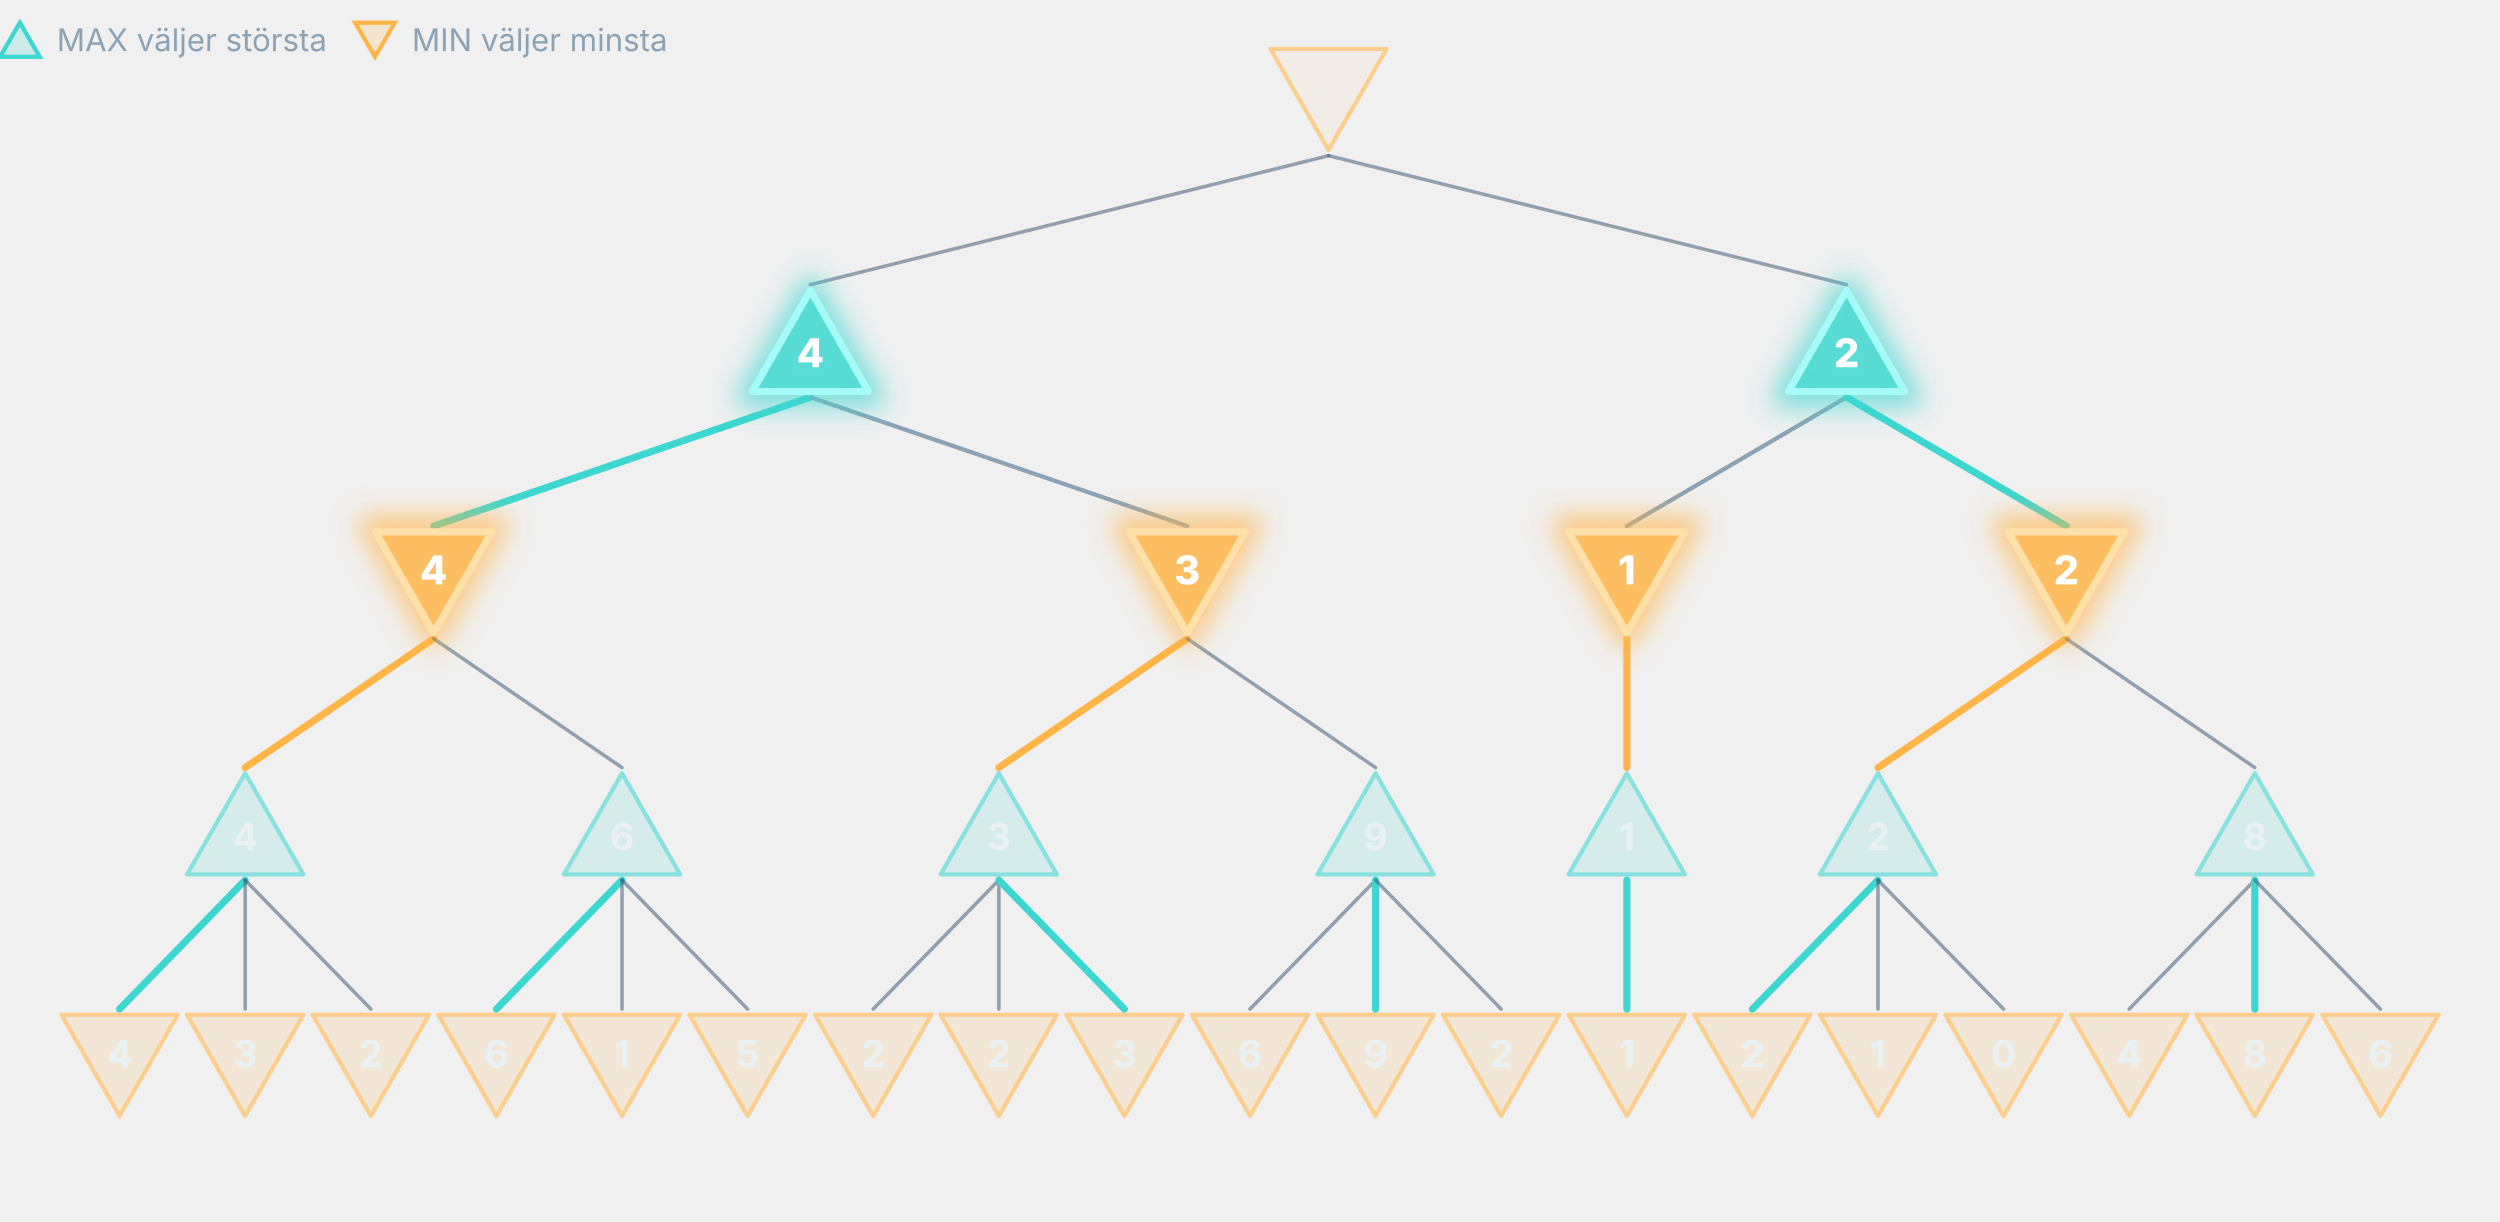
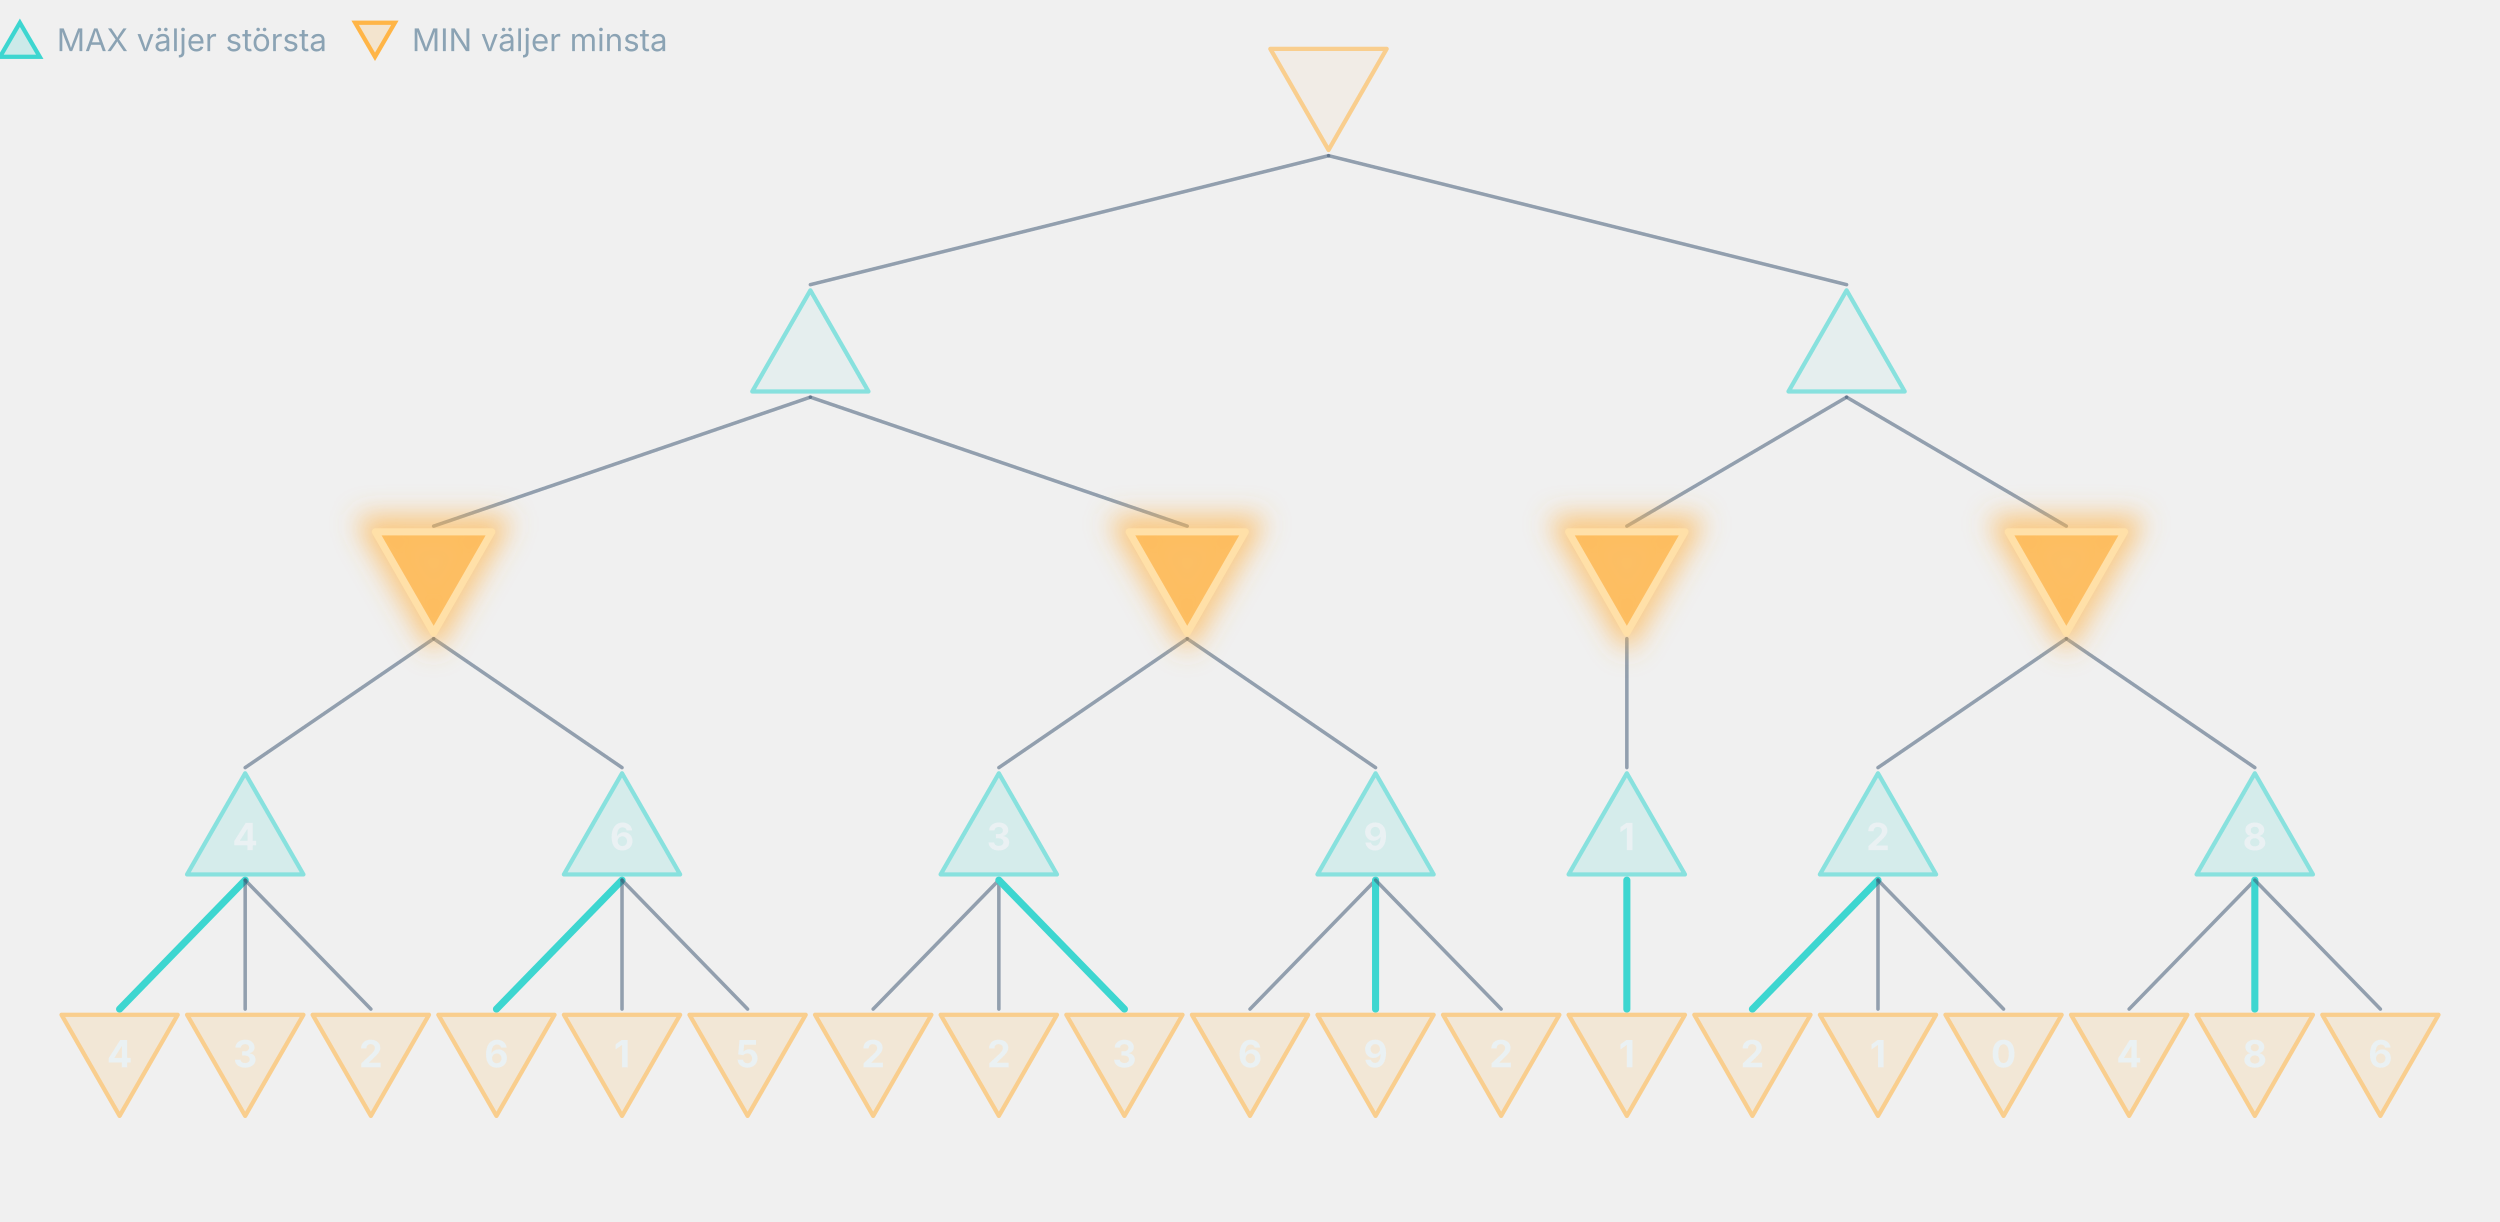
<svg xmlns="http://www.w3.org/2000/svg" viewBox="0 0 1760 860" width="1760" height="860" role="img">
  <defs>
    <filter id="glow" x="-40%" y="-40%" width="180%" height="180%">
      <feGaussianBlur stdDeviation="9" />
    </filter>
    <filter id="soft" x="-20%" y="-20%" width="140%" height="140%">
      <feGaussianBlur stdDeviation="4" />
    </filter>
  </defs>
+   <style>.pulse{animation:pulse 1.7s ease-out infinite}@keyframes pulse{0%{stroke-opacity:.95;stroke-width:3}70%{stroke-opacity:0;stroke-width:30}100%{stroke-opacity:0;stroke-width:30}}@media (prefers-reduced-motion:reduce){.pulse{animation:none;stroke-opacity:.7;stroke-width:9}}</style>
  <g transform="translate(0,30)">
    <polygon points="14,-14 28,10 0,10" fill="#3DD6D0" fill-opacity=".2" stroke="#3DD6D0" stroke-width="3" />
    <text x="40.0" y="6.0" font-family="'IBM Plex Sans','Segoe UI',Inter,Helvetica,Arial,sans-serif" font-size="22" font-weight="400" fill="#8BA3B4" text-anchor="start">MAX väljer största</text>
    <polygon points="250,-14 278,-14 264,10" fill="#FFB547" fill-opacity=".2" stroke="#FFB547" stroke-width="3" />
    <text x="290.0" y="6.0" font-family="'IBM Plex Sans','Segoe UI',Inter,Helvetica,Arial,sans-serif" font-size="22" font-weight="400" fill="#8BA3B4" text-anchor="start">MIN väljer minsta</text>
  </g>
  <path data-edge="r000:r0000" d="M172.6,619.6L84.2,710.4" stroke="#3DD6D0" stroke-width="5" stroke-linecap="round" fill="none" opacity="1" />
  <path data-edge="r000:r0001" d="M172.6,619.6L172.6,710.4" stroke="#3B5572" stroke-width="2.5" stroke-linecap="round" fill="none" opacity="0.52" />
  <path data-edge="r000:r0002" d="M172.6,619.6L261.1,710.4" stroke="#3B5572" stroke-width="2.5" stroke-linecap="round" fill="none" opacity="0.52" />
-   <path data-edge="r00:r000" d="M305.3,449.6L172.6,540.4" stroke="#FFB547" stroke-width="5" stroke-linecap="round" fill="none" opacity="1" />
+   <path data-edge="r00:r000" d="M305.3,449.6L172.6,540.4" stroke="#3B5572" stroke-width="2.5" stroke-linecap="round" fill="none" opacity="0.52" />
  <path data-edge="r001:r0010" d="M437.9,619.6L349.5,710.4" stroke="#3DD6D0" stroke-width="5" stroke-linecap="round" fill="none" opacity="1" />
  <path data-edge="r001:r0011" d="M437.9,619.6L437.9,710.4" stroke="#3B5572" stroke-width="2.5" stroke-linecap="round" fill="none" opacity="0.52" />
  <path data-edge="r001:r0012" d="M437.9,619.6L526.3,710.4" stroke="#3B5572" stroke-width="2.5" stroke-linecap="round" fill="none" opacity="0.52" />
  <path data-edge="r00:r001" d="M305.3,449.6L437.9,540.4" stroke="#3B5572" stroke-width="2.5" stroke-linecap="round" fill="none" opacity="0.52" />
-   <path data-edge="r0:r00" d="M570.5,279.6L305.3,370.4" stroke="#3DD6D0" stroke-width="5" stroke-linecap="round" fill="none" opacity="1" />
+   <path data-edge="r0:r00" d="M570.5,279.6L305.3,370.4" stroke="#3B5572" stroke-width="2.5" stroke-linecap="round" fill="none" opacity="0.52" />
  <path data-edge="r010:r0100" d="M703.2,619.6L614.7,710.4" stroke="#3B5572" stroke-width="2.5" stroke-linecap="round" fill="none" opacity="0.52" />
  <path data-edge="r010:r0101" d="M703.2,619.6L703.2,710.4" stroke="#3B5572" stroke-width="2.5" stroke-linecap="round" fill="none" opacity="0.52" />
  <path data-edge="r010:r0102" d="M703.2,619.6L791.6,710.4" stroke="#3DD6D0" stroke-width="5" stroke-linecap="round" fill="none" opacity="1" />
-   <path data-edge="r01:r010" d="M835.8,449.6L703.2,540.4" stroke="#FFB547" stroke-width="5" stroke-linecap="round" fill="none" opacity="1" />
+   <path data-edge="r01:r010" d="M835.8,449.6L703.2,540.4" stroke="#3B5572" stroke-width="2.5" stroke-linecap="round" fill="none" opacity="0.52" />
  <path data-edge="r011:r0110" d="M968.4,619.6L880.0,710.4" stroke="#3B5572" stroke-width="2.5" stroke-linecap="round" fill="none" opacity="0.52" />
  <path data-edge="r011:r0111" d="M968.4,619.6L968.4,710.4" stroke="#3DD6D0" stroke-width="5" stroke-linecap="round" fill="none" opacity="1" />
  <path data-edge="r011:r0112" d="M968.4,619.6L1056.8,710.4" stroke="#3B5572" stroke-width="2.5" stroke-linecap="round" fill="none" opacity="0.52" />
  <path data-edge="r01:r011" d="M835.8,449.6L968.4,540.4" stroke="#3B5572" stroke-width="2.5" stroke-linecap="round" fill="none" opacity="0.52" />
-   <path data-edge="r0:r01" d="M570.5,279.6L835.8,370.4" stroke="#8BA3B4" stroke-width="3" stroke-linecap="round" fill="none" opacity="1" />
+   <path data-edge="r0:r01" d="M570.5,279.6L835.8,370.4" stroke="#3B5572" stroke-width="2.5" stroke-linecap="round" fill="none" opacity="0.52" />
  <path data-edge="r:r0" d="M935.3,109.6L570.5,200.4" stroke="#3B5572" stroke-width="2.5" stroke-linecap="round" fill="none" opacity="0.52" />
  <path data-edge="r100:r1000" d="M1145.3,619.6L1145.3,710.4" stroke="#3DD6D0" stroke-width="5" stroke-linecap="round" fill="none" opacity="1" />
-   <path data-edge="r10:r100" d="M1145.3,449.6L1145.3,540.4" stroke="#FFB547" stroke-width="5" stroke-linecap="round" fill="none" opacity="1" />
-   <path data-edge="r1:r10" d="M1300.0,279.6L1145.3,370.4" stroke="#8BA3B4" stroke-width="3" stroke-linecap="round" fill="none" opacity="1" />
+   <path data-edge="r10:r100" d="M1145.3,449.6L1145.3,540.4" stroke="#3B5572" stroke-width="2.5" stroke-linecap="round" fill="none" opacity="0.52" />
+   <path data-edge="r1:r10" d="M1300.0,279.6L1145.3,370.4" stroke="#3B5572" stroke-width="2.5" stroke-linecap="round" fill="none" opacity="0.52" />
  <path data-edge="r110:r1100" d="M1322.1,619.6L1233.7,710.4" stroke="#3DD6D0" stroke-width="5" stroke-linecap="round" fill="none" opacity="1" />
  <path data-edge="r110:r1101" d="M1322.1,619.6L1322.1,710.4" stroke="#3B5572" stroke-width="2.5" stroke-linecap="round" fill="none" opacity="0.52" />
  <path data-edge="r110:r1102" d="M1322.1,619.6L1410.5,710.4" stroke="#3B5572" stroke-width="2.5" stroke-linecap="round" fill="none" opacity="0.52" />
-   <path data-edge="r11:r110" d="M1454.7,449.6L1322.1,540.4" stroke="#FFB547" stroke-width="5" stroke-linecap="round" fill="none" opacity="1" />
+   <path data-edge="r11:r110" d="M1454.7,449.6L1322.1,540.4" stroke="#3B5572" stroke-width="2.5" stroke-linecap="round" fill="none" opacity="0.52" />
  <path data-edge="r111:r1110" d="M1587.4,619.6L1498.9,710.4" stroke="#3B5572" stroke-width="2.5" stroke-linecap="round" fill="none" opacity="0.52" />
  <path data-edge="r111:r1111" d="M1587.4,619.6L1587.4,710.4" stroke="#3DD6D0" stroke-width="5" stroke-linecap="round" fill="none" opacity="1" />
  <path data-edge="r111:r1112" d="M1587.4,619.6L1675.8,710.4" stroke="#3B5572" stroke-width="2.5" stroke-linecap="round" fill="none" opacity="0.52" />
  <path data-edge="r11:r111" d="M1454.7,449.6L1587.4,540.4" stroke="#3B5572" stroke-width="2.5" stroke-linecap="round" fill="none" opacity="0.52" />
-   <path data-edge="r1:r11" d="M1300.0,279.6L1454.7,370.4" stroke="#3DD6D0" stroke-width="5" stroke-linecap="round" fill="none" opacity="1" />
+   <path data-edge="r1:r11" d="M1300.0,279.6L1454.7,370.4" stroke="#3B5572" stroke-width="2.5" stroke-linecap="round" fill="none" opacity="0.52" />
  <path data-edge="r:r1" d="M935.3,109.6L1300.0,200.4" stroke="#3B5572" stroke-width="2.5" stroke-linecap="round" fill="none" opacity="0.52" />
-   <polygon data-focus-node="r1" points="1300.0,198.7 1347.5,281.3 1252.5,281.3" fill="#3DD6D0" fill-opacity=".55" stroke="#3DD6D0" stroke-width="14" stroke-opacity=".5" stroke-linejoin="round" filter="url(#glow)" />
  <polygon data-focus-node="r10" points="1097.8,368.7 1192.7,368.7 1145.3,451.3" fill="#FFB547" fill-opacity=".55" stroke="#FFB547" stroke-width="14" stroke-opacity=".5" stroke-linejoin="round" filter="url(#glow)" />
  <polygon data-focus-node="r11" points="1407.3,368.7 1502.2,368.7 1454.7,451.3" fill="#FFB547" fill-opacity=".55" stroke="#FFB547" stroke-width="14" stroke-opacity=".5" stroke-linejoin="round" filter="url(#glow)" />
  <polygon data-focus-node="r01" points="788.3,368.7 883.3,368.7 835.8,451.3" fill="#FFB547" fill-opacity=".55" stroke="#FFB547" stroke-width="14" stroke-opacity=".5" stroke-linejoin="round" filter="url(#glow)" />
  <polygon data-focus-node="r00" points="257.8,368.7 352.7,368.7 305.3,451.3" fill="#FFB547" fill-opacity=".55" stroke="#FFB547" stroke-width="14" stroke-opacity=".5" stroke-linejoin="round" filter="url(#glow)" />
-   <polygon data-focus-node="r0" points="570.5,198.7 618.0,281.3 523.1,281.3" fill="#3DD6D0" fill-opacity=".55" stroke="#3DD6D0" stroke-width="14" stroke-opacity=".5" stroke-linejoin="round" filter="url(#glow)" />
  <g data-node="r0000" opacity="0.58">
    <polygon points="43.3,714.4 125.1,714.4 84.2,785.6" fill="#FFB547" fill-opacity="0.26" stroke="#FFB547" stroke-width="3" stroke-linejoin="round" />
    <text x="84.2" y="751.4" font-family="'IBM Plex Sans','Segoe UI',Inter,Helvetica,Arial,sans-serif" font-size="26.4" font-weight="700" fill="#E6F1F5" text-anchor="middle">4</text>
  </g>
  <g data-node="r0001" opacity="0.58">
    <polygon points="131.7,714.4 213.6,714.4 172.6,785.6" fill="#FFB547" fill-opacity="0.26" stroke="#FFB547" stroke-width="3" stroke-linejoin="round" />
    <text x="172.6" y="751.4" font-family="'IBM Plex Sans','Segoe UI',Inter,Helvetica,Arial,sans-serif" font-size="26.4" font-weight="700" fill="#E6F1F5" text-anchor="middle">3</text>
  </g>
  <g data-node="r0002" opacity="0.58">
    <polygon points="220.1,714.4 302.0,714.4 261.1,785.6" fill="#FFB547" fill-opacity="0.26" stroke="#FFB547" stroke-width="3" stroke-linejoin="round" />
    <text x="261.1" y="751.4" font-family="'IBM Plex Sans','Segoe UI',Inter,Helvetica,Arial,sans-serif" font-size="26.4" font-weight="700" fill="#E6F1F5" text-anchor="middle">2</text>
  </g>
  <g data-node="r000" opacity="0.58">
    <polygon points="172.6,544.4 213.6,615.6 131.7,615.6" fill="#3DD6D0" fill-opacity="0.26" stroke="#3DD6D0" stroke-width="3" stroke-linejoin="round" />
    <text x="172.6" y="598.5" font-family="'IBM Plex Sans','Segoe UI',Inter,Helvetica,Arial,sans-serif" font-size="26.4" font-weight="700" fill="#E6F1F5" text-anchor="middle">4</text>
  </g>
  <g data-node="r0010" opacity="0.58">
    <polygon points="308.6,714.4 390.4,714.4 349.5,785.6" fill="#FFB547" fill-opacity="0.26" stroke="#FFB547" stroke-width="3" stroke-linejoin="round" />
    <text x="349.5" y="751.4" font-family="'IBM Plex Sans','Segoe UI',Inter,Helvetica,Arial,sans-serif" font-size="26.4" font-weight="700" fill="#E6F1F5" text-anchor="middle">6</text>
  </g>
  <g data-node="r0011" opacity="0.58">
    <polygon points="397.0,714.4 478.8,714.4 437.9,785.6" fill="#FFB547" fill-opacity="0.26" stroke="#FFB547" stroke-width="3" stroke-linejoin="round" />
    <text x="437.9" y="751.4" font-family="'IBM Plex Sans','Segoe UI',Inter,Helvetica,Arial,sans-serif" font-size="26.4" font-weight="700" fill="#E6F1F5" text-anchor="middle">1</text>
  </g>
  <g data-node="r0012" opacity="0.58">
    <polygon points="485.4,714.4 567.2,714.4 526.3,785.6" fill="#FFB547" fill-opacity="0.26" stroke="#FFB547" stroke-width="3" stroke-linejoin="round" />
    <text x="526.3" y="751.4" font-family="'IBM Plex Sans','Segoe UI',Inter,Helvetica,Arial,sans-serif" font-size="26.4" font-weight="700" fill="#E6F1F5" text-anchor="middle">5</text>
  </g>
  <g data-node="r001" opacity="0.58">
    <polygon points="437.9,544.4 478.8,615.6 397.0,615.6" fill="#3DD6D0" fill-opacity="0.26" stroke="#3DD6D0" stroke-width="3" stroke-linejoin="round" />
    <text x="437.9" y="598.5" font-family="'IBM Plex Sans','Segoe UI',Inter,Helvetica,Arial,sans-serif" font-size="26.4" font-weight="700" fill="#E6F1F5" text-anchor="middle">6</text>
  </g>
  <g data-node="r00" opacity="1">
    <polygon points="264.3,374.4 346.2,374.4 305.3,445.6" fill="#FFB547" fill-opacity=".62" stroke="#FFE0A8" stroke-width="5" stroke-linejoin="round" />
-     <text x="305.3" y="411.4" font-family="'IBM Plex Sans','Segoe UI',Inter,Helvetica,Arial,sans-serif" font-size="27.984" font-weight="800" fill="#FFFFFF" text-anchor="middle">4</text>
  </g>
  <g data-node="r0100" opacity="0.58">
    <polygon points="573.8,714.4 655.7,714.4 614.7,785.6" fill="#FFB547" fill-opacity="0.26" stroke="#FFB547" stroke-width="3" stroke-linejoin="round" />
    <text x="614.7" y="751.4" font-family="'IBM Plex Sans','Segoe UI',Inter,Helvetica,Arial,sans-serif" font-size="26.4" font-weight="700" fill="#E6F1F5" text-anchor="middle">2</text>
  </g>
  <g data-node="r0101" opacity="0.58">
    <polygon points="662.2,714.4 744.1,714.4 703.2,785.6" fill="#FFB547" fill-opacity="0.26" stroke="#FFB547" stroke-width="3" stroke-linejoin="round" />
    <text x="703.2" y="751.4" font-family="'IBM Plex Sans','Segoe UI',Inter,Helvetica,Arial,sans-serif" font-size="26.4" font-weight="700" fill="#E6F1F5" text-anchor="middle">2</text>
  </g>
  <g data-node="r0102" opacity="0.58">
    <polygon points="750.7,714.4 832.5,714.4 791.6,785.6" fill="#FFB547" fill-opacity="0.26" stroke="#FFB547" stroke-width="3" stroke-linejoin="round" />
    <text x="791.6" y="751.4" font-family="'IBM Plex Sans','Segoe UI',Inter,Helvetica,Arial,sans-serif" font-size="26.4" font-weight="700" fill="#E6F1F5" text-anchor="middle">3</text>
  </g>
  <g data-node="r010" opacity="0.58">
    <polygon points="703.2,544.4 744.1,615.6 662.2,615.6" fill="#3DD6D0" fill-opacity="0.26" stroke="#3DD6D0" stroke-width="3" stroke-linejoin="round" />
    <text x="703.2" y="598.5" font-family="'IBM Plex Sans','Segoe UI',Inter,Helvetica,Arial,sans-serif" font-size="26.4" font-weight="700" fill="#E6F1F5" text-anchor="middle">3</text>
  </g>
  <g data-node="r0110" opacity="0.58">
    <polygon points="839.1,714.4 920.9,714.4 880.0,785.6" fill="#FFB547" fill-opacity="0.26" stroke="#FFB547" stroke-width="3" stroke-linejoin="round" />
    <text x="880.0" y="751.4" font-family="'IBM Plex Sans','Segoe UI',Inter,Helvetica,Arial,sans-serif" font-size="26.4" font-weight="700" fill="#E6F1F5" text-anchor="middle">6</text>
  </g>
  <g data-node="r0111" opacity="0.58">
    <polygon points="927.5,714.4 1009.3,714.4 968.4,785.6" fill="#FFB547" fill-opacity="0.26" stroke="#FFB547" stroke-width="3" stroke-linejoin="round" />
    <text x="968.4" y="751.4" font-family="'IBM Plex Sans','Segoe UI',Inter,Helvetica,Arial,sans-serif" font-size="26.4" font-weight="700" fill="#E6F1F5" text-anchor="middle">9</text>
  </g>
  <g data-node="r0112" opacity="0.58">
    <polygon points="1015.9,714.4 1097.8,714.4 1056.8,785.6" fill="#FFB547" fill-opacity="0.26" stroke="#FFB547" stroke-width="3" stroke-linejoin="round" />
    <text x="1056.8" y="751.4" font-family="'IBM Plex Sans','Segoe UI',Inter,Helvetica,Arial,sans-serif" font-size="26.4" font-weight="700" fill="#E6F1F5" text-anchor="middle">2</text>
  </g>
  <g data-node="r011" opacity="0.58">
    <polygon points="968.4,544.4 1009.3,615.6 927.5,615.6" fill="#3DD6D0" fill-opacity="0.26" stroke="#3DD6D0" stroke-width="3" stroke-linejoin="round" />
    <text x="968.4" y="598.5" font-family="'IBM Plex Sans','Segoe UI',Inter,Helvetica,Arial,sans-serif" font-size="26.4" font-weight="700" fill="#E6F1F5" text-anchor="middle">9</text>
  </g>
  <g data-node="r01" opacity="1">
    <polygon points="794.9,374.4 876.7,374.4 835.8,445.6" fill="#FFB547" fill-opacity=".62" stroke="#FFE0A8" stroke-width="5" stroke-linejoin="round" />
-     <text x="835.8" y="411.4" font-family="'IBM Plex Sans','Segoe UI',Inter,Helvetica,Arial,sans-serif" font-size="27.984" font-weight="800" fill="#FFFFFF" text-anchor="middle">3</text>
  </g>
-   <g data-node="r0" opacity="1">
-     <polygon points="570.5,204.4 611.4,275.6 529.6,275.6" fill="#3DD6D0" fill-opacity=".62" stroke="#A6FBF6" stroke-width="5" stroke-linejoin="round" />
-     <text x="570.5" y="258.5" font-family="'IBM Plex Sans','Segoe UI',Inter,Helvetica,Arial,sans-serif" font-size="27.984" font-weight="800" fill="#FFFFFF" text-anchor="middle">4</text>
+   <g data-node="r0" opacity="0.58">
+     <polygon points="570.5,204.4 611.4,275.6 529.6,275.6" fill="#3DD6D0" fill-opacity="0.1" stroke="#3DD6D0" stroke-width="3" stroke-linejoin="round" />
  </g>
  <g data-node="r1000" opacity="0.58">
    <polygon points="1104.3,714.4 1186.2,714.4 1145.3,785.6" fill="#FFB547" fill-opacity="0.26" stroke="#FFB547" stroke-width="3" stroke-linejoin="round" />
    <text x="1145.3" y="751.4" font-family="'IBM Plex Sans','Segoe UI',Inter,Helvetica,Arial,sans-serif" font-size="26.4" font-weight="700" fill="#E6F1F5" text-anchor="middle">1</text>
  </g>
  <g data-node="r100" opacity="0.58">
    <polygon points="1145.3,544.4 1186.2,615.6 1104.3,615.6" fill="#3DD6D0" fill-opacity="0.26" stroke="#3DD6D0" stroke-width="3" stroke-linejoin="round" />
    <text x="1145.3" y="598.5" font-family="'IBM Plex Sans','Segoe UI',Inter,Helvetica,Arial,sans-serif" font-size="26.4" font-weight="700" fill="#E6F1F5" text-anchor="middle">1</text>
  </g>
  <g data-node="r10" opacity="1">
    <polygon points="1104.3,374.4 1186.2,374.4 1145.3,445.6" fill="#FFB547" fill-opacity=".62" stroke="#FFE0A8" stroke-width="5" stroke-linejoin="round" />
-     <text x="1145.3" y="411.4" font-family="'IBM Plex Sans','Segoe UI',Inter,Helvetica,Arial,sans-serif" font-size="27.984" font-weight="800" fill="#FFFFFF" text-anchor="middle">1</text>
  </g>
  <g data-node="r1100" opacity="0.58">
    <polygon points="1192.8,714.4 1274.6,714.4 1233.7,785.6" fill="#FFB547" fill-opacity="0.26" stroke="#FFB547" stroke-width="3" stroke-linejoin="round" />
    <text x="1233.7" y="751.4" font-family="'IBM Plex Sans','Segoe UI',Inter,Helvetica,Arial,sans-serif" font-size="26.4" font-weight="700" fill="#E6F1F5" text-anchor="middle">2</text>
  </g>
  <g data-node="r1101" opacity="0.58">
    <polygon points="1281.2,714.4 1363.0,714.4 1322.1,785.6" fill="#FFB547" fill-opacity="0.26" stroke="#FFB547" stroke-width="3" stroke-linejoin="round" />
    <text x="1322.1" y="751.4" font-family="'IBM Plex Sans','Segoe UI',Inter,Helvetica,Arial,sans-serif" font-size="26.4" font-weight="700" fill="#E6F1F5" text-anchor="middle">1</text>
  </g>
  <g data-node="r1102" opacity="0.58">
    <polygon points="1369.6,714.4 1451.4,714.4 1410.5,785.6" fill="#FFB547" fill-opacity="0.26" stroke="#FFB547" stroke-width="3" stroke-linejoin="round" />
    <text x="1410.5" y="751.4" font-family="'IBM Plex Sans','Segoe UI',Inter,Helvetica,Arial,sans-serif" font-size="26.4" font-weight="700" fill="#E6F1F5" text-anchor="middle">0</text>
  </g>
  <g data-node="r110" opacity="0.58">
    <polygon points="1322.1,544.4 1363.0,615.6 1281.2,615.6" fill="#3DD6D0" fill-opacity="0.26" stroke="#3DD6D0" stroke-width="3" stroke-linejoin="round" />
    <text x="1322.1" y="598.5" font-family="'IBM Plex Sans','Segoe UI',Inter,Helvetica,Arial,sans-serif" font-size="26.4" font-weight="700" fill="#E6F1F5" text-anchor="middle">2</text>
  </g>
  <g data-node="r1110" opacity="0.58">
    <polygon points="1458.0,714.4 1539.9,714.4 1498.9,785.6" fill="#FFB547" fill-opacity="0.26" stroke="#FFB547" stroke-width="3" stroke-linejoin="round" />
    <text x="1498.9" y="751.4" font-family="'IBM Plex Sans','Segoe UI',Inter,Helvetica,Arial,sans-serif" font-size="26.4" font-weight="700" fill="#E6F1F5" text-anchor="middle">4</text>
  </g>
  <g data-node="r1111" opacity="0.58">
    <polygon points="1546.4,714.4 1628.3,714.4 1587.4,785.6" fill="#FFB547" fill-opacity="0.26" stroke="#FFB547" stroke-width="3" stroke-linejoin="round" />
    <text x="1587.4" y="751.4" font-family="'IBM Plex Sans','Segoe UI',Inter,Helvetica,Arial,sans-serif" font-size="26.4" font-weight="700" fill="#E6F1F5" text-anchor="middle">8</text>
  </g>
  <g data-node="r1112" opacity="0.58">
    <polygon points="1634.9,714.4 1716.7,714.4 1675.8,785.6" fill="#FFB547" fill-opacity="0.26" stroke="#FFB547" stroke-width="3" stroke-linejoin="round" />
    <text x="1675.8" y="751.4" font-family="'IBM Plex Sans','Segoe UI',Inter,Helvetica,Arial,sans-serif" font-size="26.4" font-weight="700" fill="#E6F1F5" text-anchor="middle">6</text>
  </g>
  <g data-node="r111" opacity="0.58">
    <polygon points="1587.4,544.4 1628.3,615.6 1546.4,615.6" fill="#3DD6D0" fill-opacity="0.26" stroke="#3DD6D0" stroke-width="3" stroke-linejoin="round" />
    <text x="1587.4" y="598.5" font-family="'IBM Plex Sans','Segoe UI',Inter,Helvetica,Arial,sans-serif" font-size="26.4" font-weight="700" fill="#E6F1F5" text-anchor="middle">8</text>
  </g>
  <g data-node="r11" opacity="1">
    <polygon points="1413.8,374.4 1495.7,374.4 1454.7,445.6" fill="#FFB547" fill-opacity=".62" stroke="#FFE0A8" stroke-width="5" stroke-linejoin="round" />
-     <text x="1454.7" y="411.4" font-family="'IBM Plex Sans','Segoe UI',Inter,Helvetica,Arial,sans-serif" font-size="27.984" font-weight="800" fill="#FFFFFF" text-anchor="middle">2</text>
  </g>
-   <g data-node="r1" opacity="1">
-     <polygon points="1300.0,204.4 1340.9,275.6 1259.1,275.6" fill="#3DD6D0" fill-opacity=".62" stroke="#A6FBF6" stroke-width="5" stroke-linejoin="round" />
-     <text x="1300.0" y="258.5" font-family="'IBM Plex Sans','Segoe UI',Inter,Helvetica,Arial,sans-serif" font-size="27.984" font-weight="800" fill="#FFFFFF" text-anchor="middle">2</text>
+   <g data-node="r1" opacity="0.58">
+     <polygon points="1300.0,204.4 1340.9,275.6 1259.1,275.6" fill="#3DD6D0" fill-opacity="0.1" stroke="#3DD6D0" stroke-width="3" stroke-linejoin="round" />
  </g>
  <g data-node="r" opacity="0.58">
    <polygon points="894.3,34.4 976.2,34.4 935.3,105.6" fill="#FFB547" fill-opacity="0.1" stroke="#FFB547" stroke-width="3" stroke-linejoin="round" />
  </g>
</svg>
